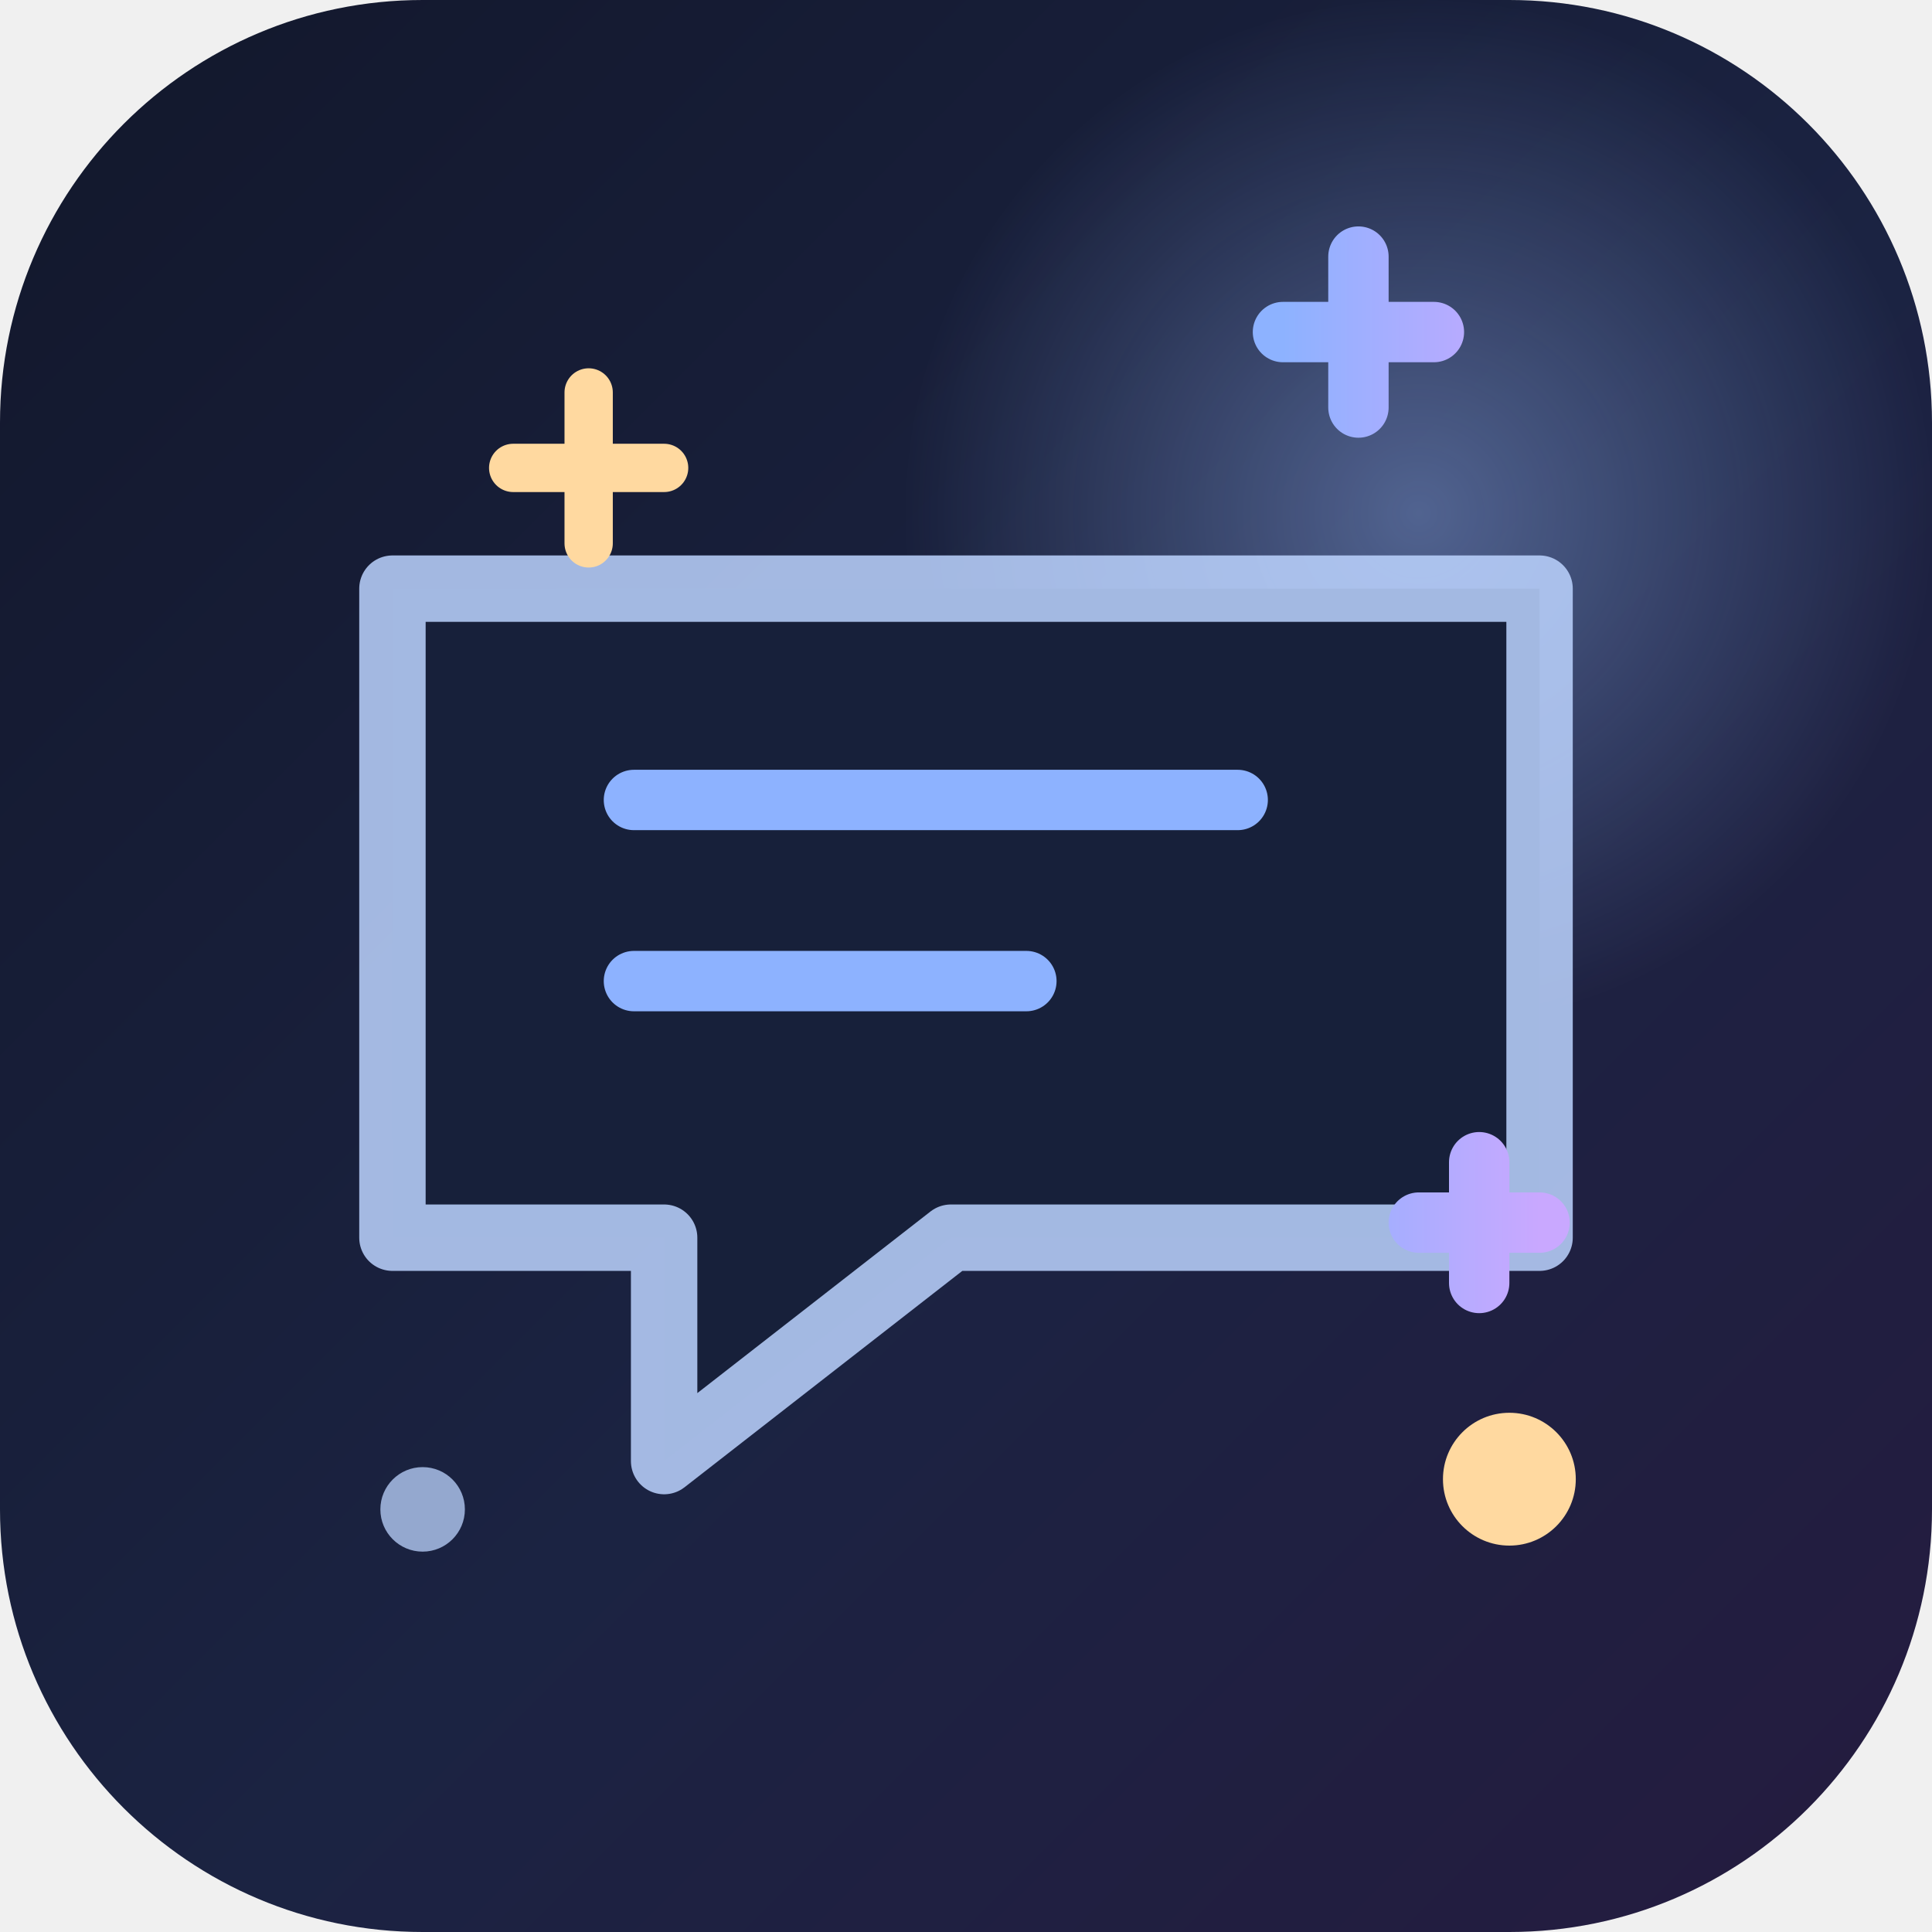
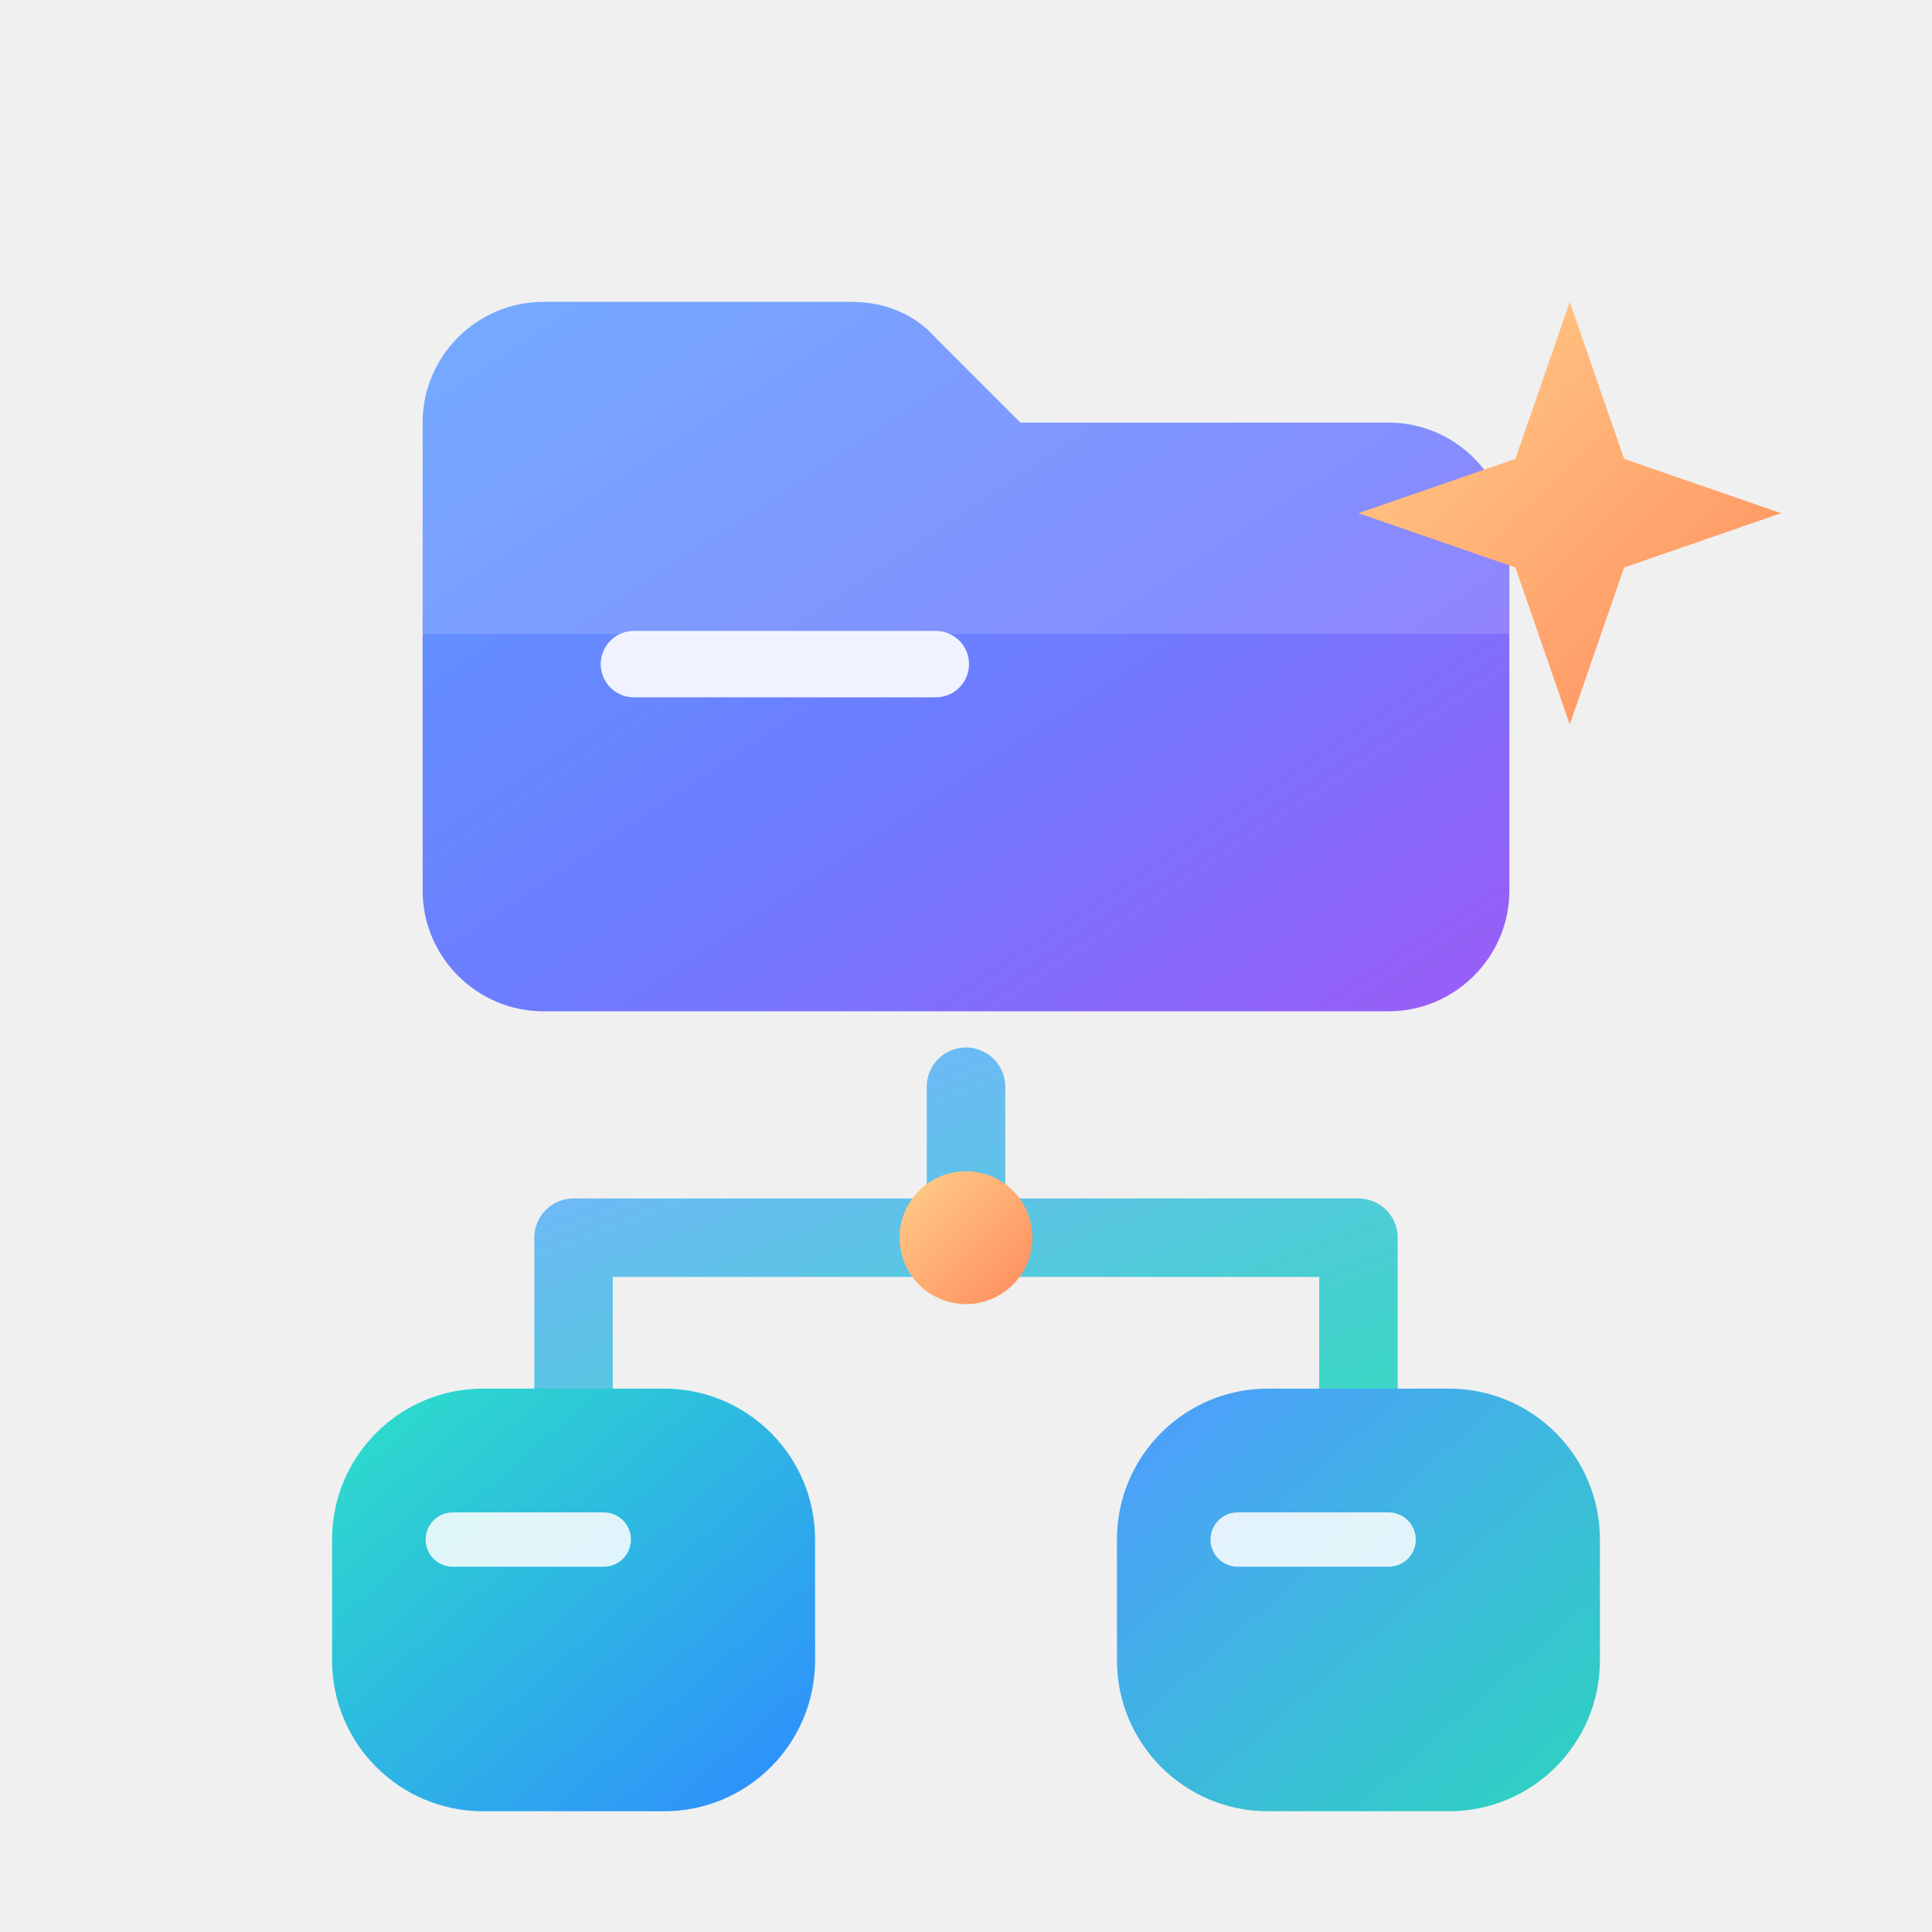
<svg xmlns="http://www.w3.org/2000/svg" viewBox="0 0 64 64" width="64" height="64" role="img" aria-label="Workspace Studio">
  <defs>
-     <linearGradient id="pst-bg" x1="0" y1="0" x2="1" y2="1">
-       <stop offset="0" stop-color="#12172b" />
-       <stop offset="0.55" stop-color="#1b2342" />
-       <stop offset="1" stop-color="#251b3f" />
+     <linearGradient id="ws-root" x1="0" y1="0" x2="1" y2="1">
+       <stop offset="0" stop-color="#5B9DFF" />
+       <stop offset="0.55" stop-color="#6E7BFF" />
+       <stop offset="1" stop-color="#9B5CF6" />
    </linearGradient>
-     <linearGradient id="pst-accent" x1="0" y1="0" x2="1" y2="0">
-       <stop offset="0" stop-color="#8db2ff" />
-       <stop offset="1" stop-color="#c9a8ff" />
+     <linearGradient id="ws-left" x1="0" y1="0" x2="1" y2="1">
+       <stop offset="0" stop-color="#2DE0C8" />
+       <stop offset="1" stop-color="#2E8BFF" />
    </linearGradient>
-     <radialGradient id="pst-glow" cx="50%" cy="50%" r="50%">
-       <stop offset="0" stop-color="#9dbdff" stop-opacity="0.42" />
-       <stop offset="1" stop-color="#9dbdff" stop-opacity="0" />
-     </radialGradient>
+     <linearGradient id="ws-right" x1="0" y1="0" x2="1" y2="1">
+       <stop offset="0" stop-color="#4F9BFF" />
+       <stop offset="1" stop-color="#2DD4BF" />
+     </linearGradient>
+     <linearGradient id="ws-line" x1="0" y1="0" x2="1" y2="1">
+       <stop offset="0" stop-color="#77B4FF" />
+       <stop offset="1" stop-color="#3DD6C7" />
+     </linearGradient>
+     <linearGradient id="ws-orange" x1="0" y1="0" x2="1" y2="1">
+       <stop offset="0" stop-color="#FFD08A" />
+       <stop offset="1" stop-color="#FF8A5B" />
+     </linearGradient>
  </defs>
-   <rect width="64" height="64" rx="14" fill="url(#pst-bg)" />
-   <circle cx="47" cy="17" r="17" fill="url(#pst-glow)" />
-   <path d="M13 19.5h38v21.5H31.5L22 48.4V41H13z" fill="#17203a" stroke="#bcd4ff" stroke-opacity="0.85" stroke-width="2.2" stroke-linejoin="round" />
-   <path d="M21 26.5h20M21 32.5h13" stroke="#8db2ff" stroke-width="2" stroke-linecap="round" />
-   <path d="M45 8.5v5M42.5 11h5M49 38.5v4M47 40.5h4" stroke="url(#pst-accent)" stroke-width="2" stroke-linecap="round" />
-   <path d="M17 15.5h5M19.5 13v5" stroke="#ffd9a0" stroke-width="1.6" stroke-linecap="round" />
-   <circle cx="50" cy="49" r="2.2" fill="#ffd9a0" />
-   <circle cx="14" cy="50" r="1.4" fill="#bcd4ff" fill-opacity="0.75" />
+   <path d="M32 36v5M19 41h26M19 41v5M45 41v5" fill="none" stroke="url(#ws-line)" stroke-width="2.6" stroke-linecap="round" stroke-linejoin="round" />
+   <circle cx="32" cy="41" r="2.2" fill="url(#ws-orange)" />
+   <path d="M14 14c0-2.2 1.8-4 4-4h10.2c1.1 0 2.1.4 2.8 1.2l2.8 2.8H46c2.2 0 4 1.8 4 4v11.5c0 2.2-1.8 4-4 4H18c-2.2 0-4-1.8-4-4V14z" fill="url(#ws-root)" />
+   <path d="M14 14c0-2.2 1.8-4 4-4h10.2c1.1 0 2.1.4 2.8 1.2l2.8 2.8H46c2.2 0 4 1.8 4 4v3H14v-7z" fill="#FFFFFF" fill-opacity=".15" />
+   <path d="M21 22h10" stroke="#FFFFFF" stroke-width="2.2" stroke-linecap="round" stroke-opacity=".9" />
+   <rect x="11" y="46" width="16" height="14" rx="5" fill="url(#ws-left)" />
+   <path d="M15 51h5" stroke="#FFFFFF" stroke-width="1.8" stroke-linecap="round" stroke-opacity=".85" />
+   <rect x="37" y="46" width="16" height="14" rx="5" fill="url(#ws-right)" />
+   <path d="M41 51h5" stroke="#FFFFFF" stroke-width="1.8" stroke-linecap="round" stroke-opacity=".85" />
+   <path d="M52 10l1.8 5.2L59 17l-5.2 1.8L52 24l-1.8-5.2L45 17l5.2-1.8z" fill="url(#ws-orange)" />
</svg>
